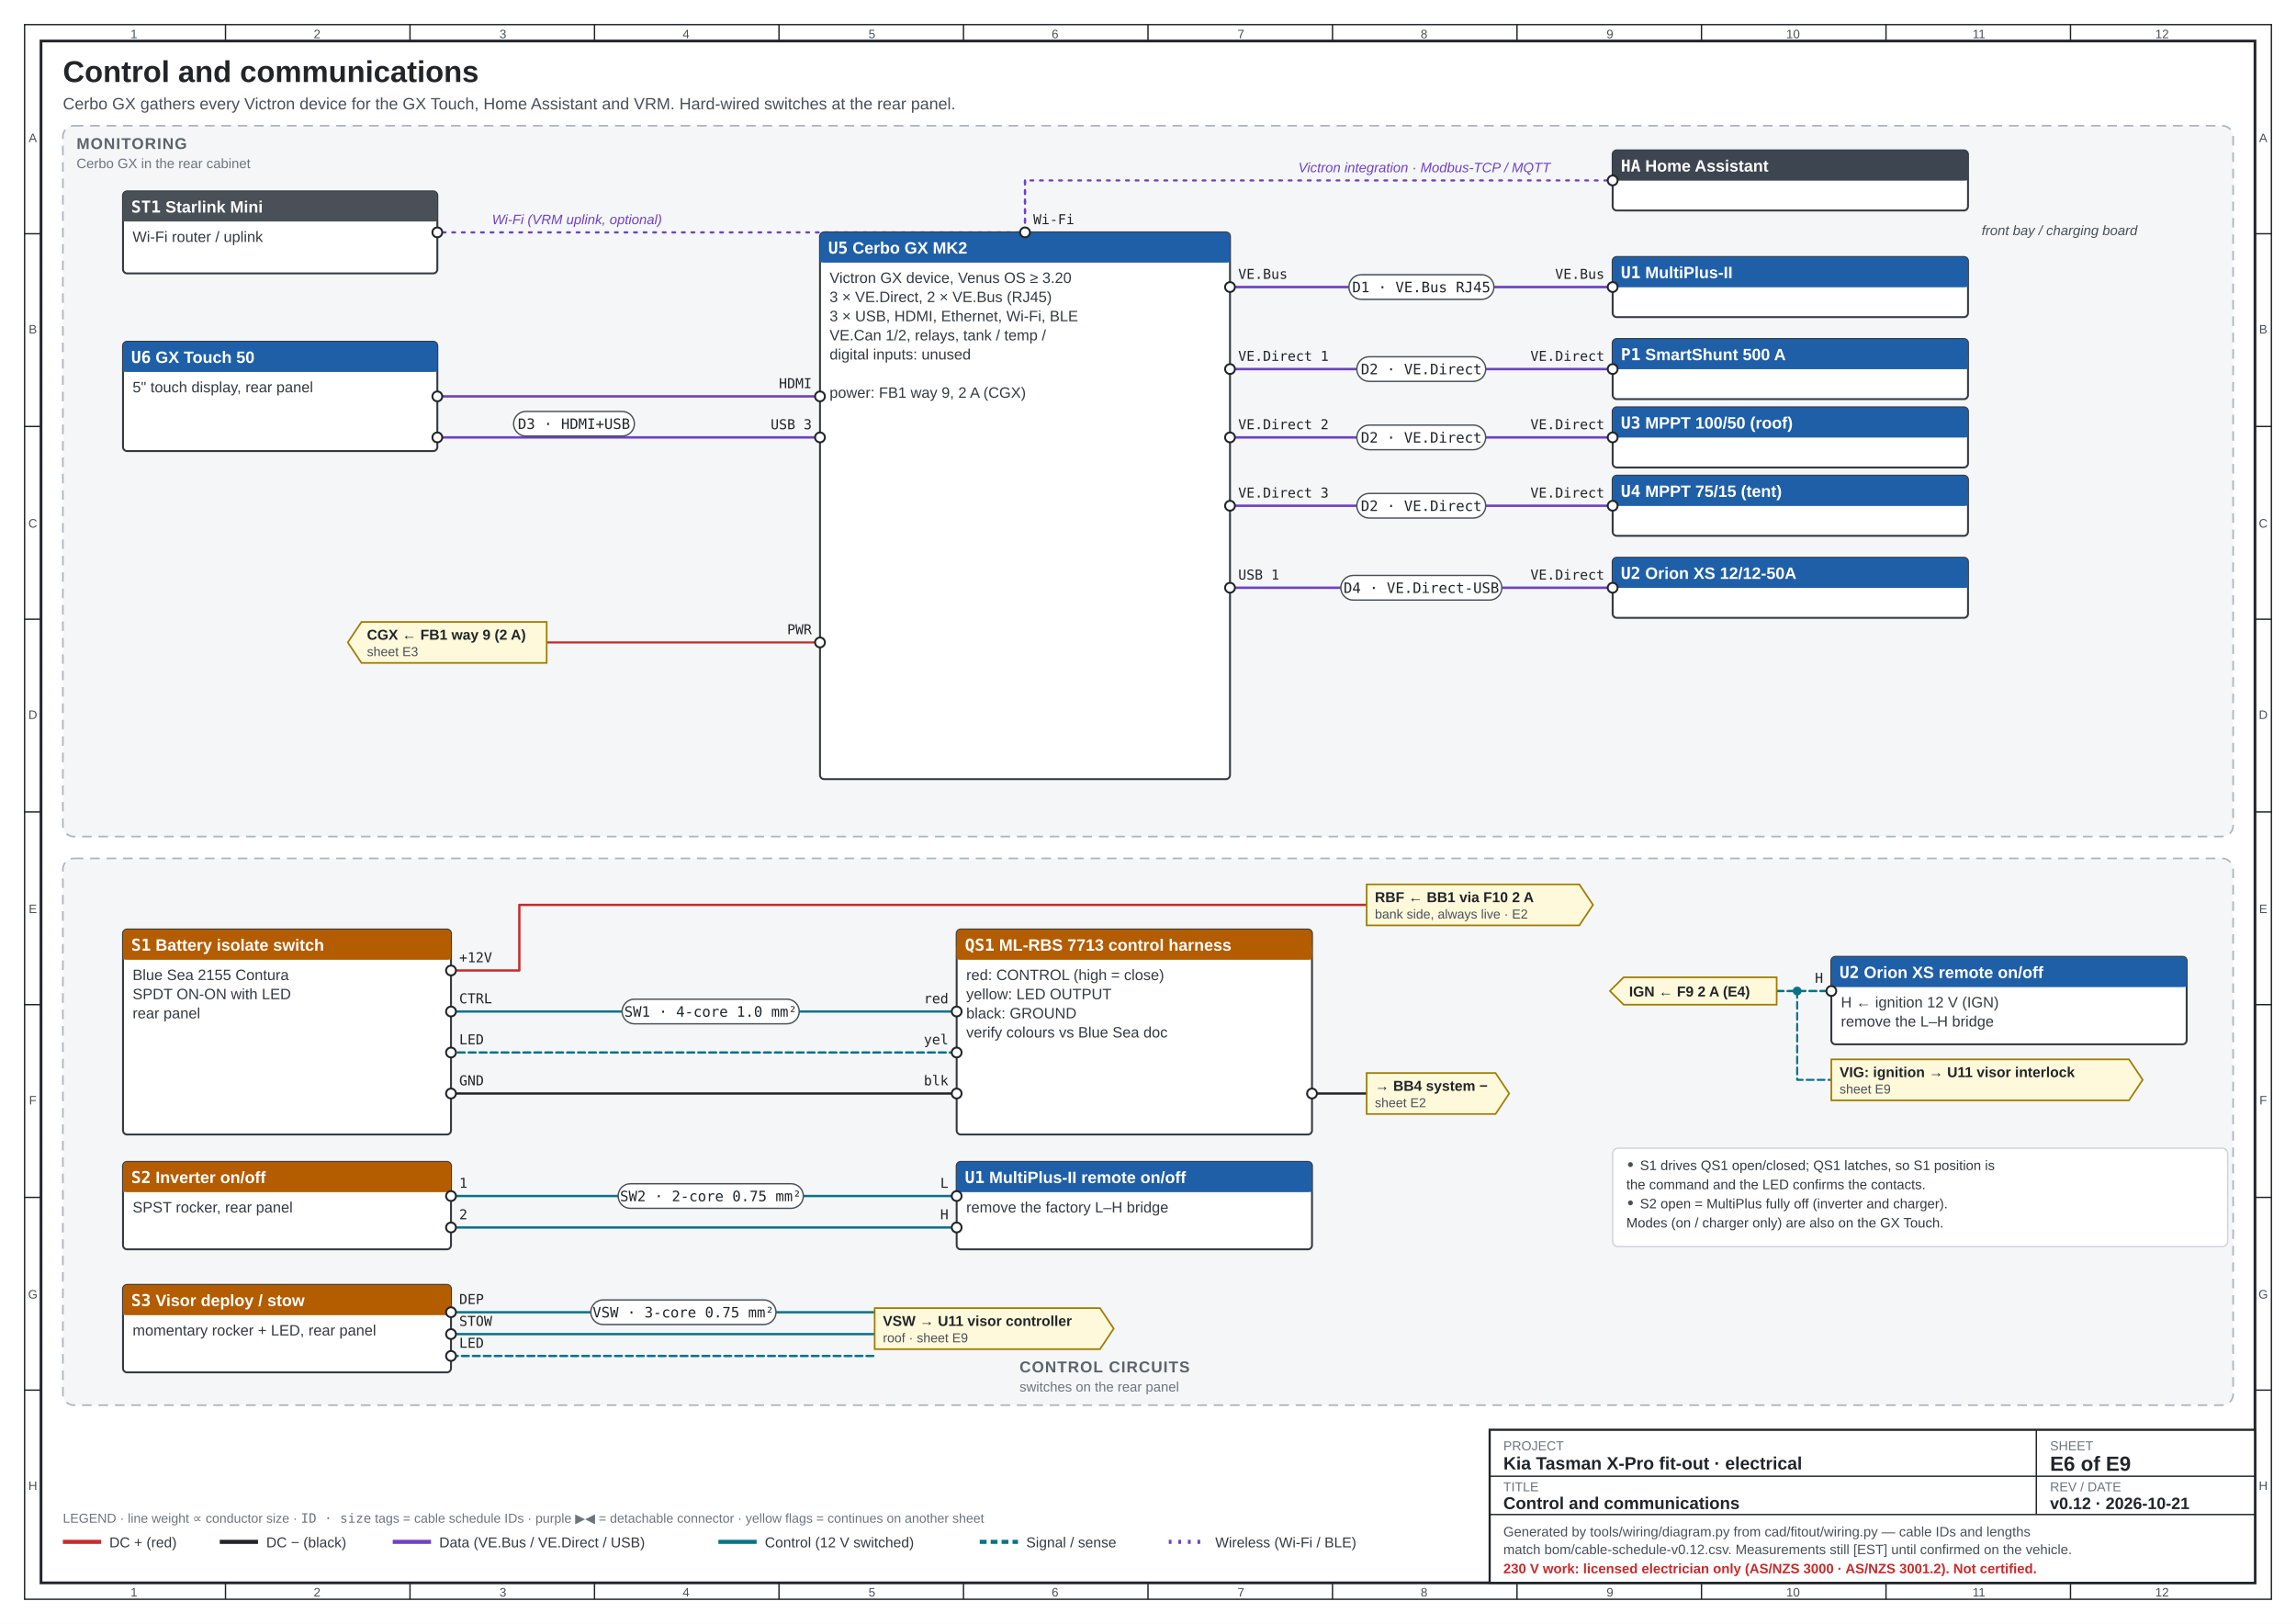
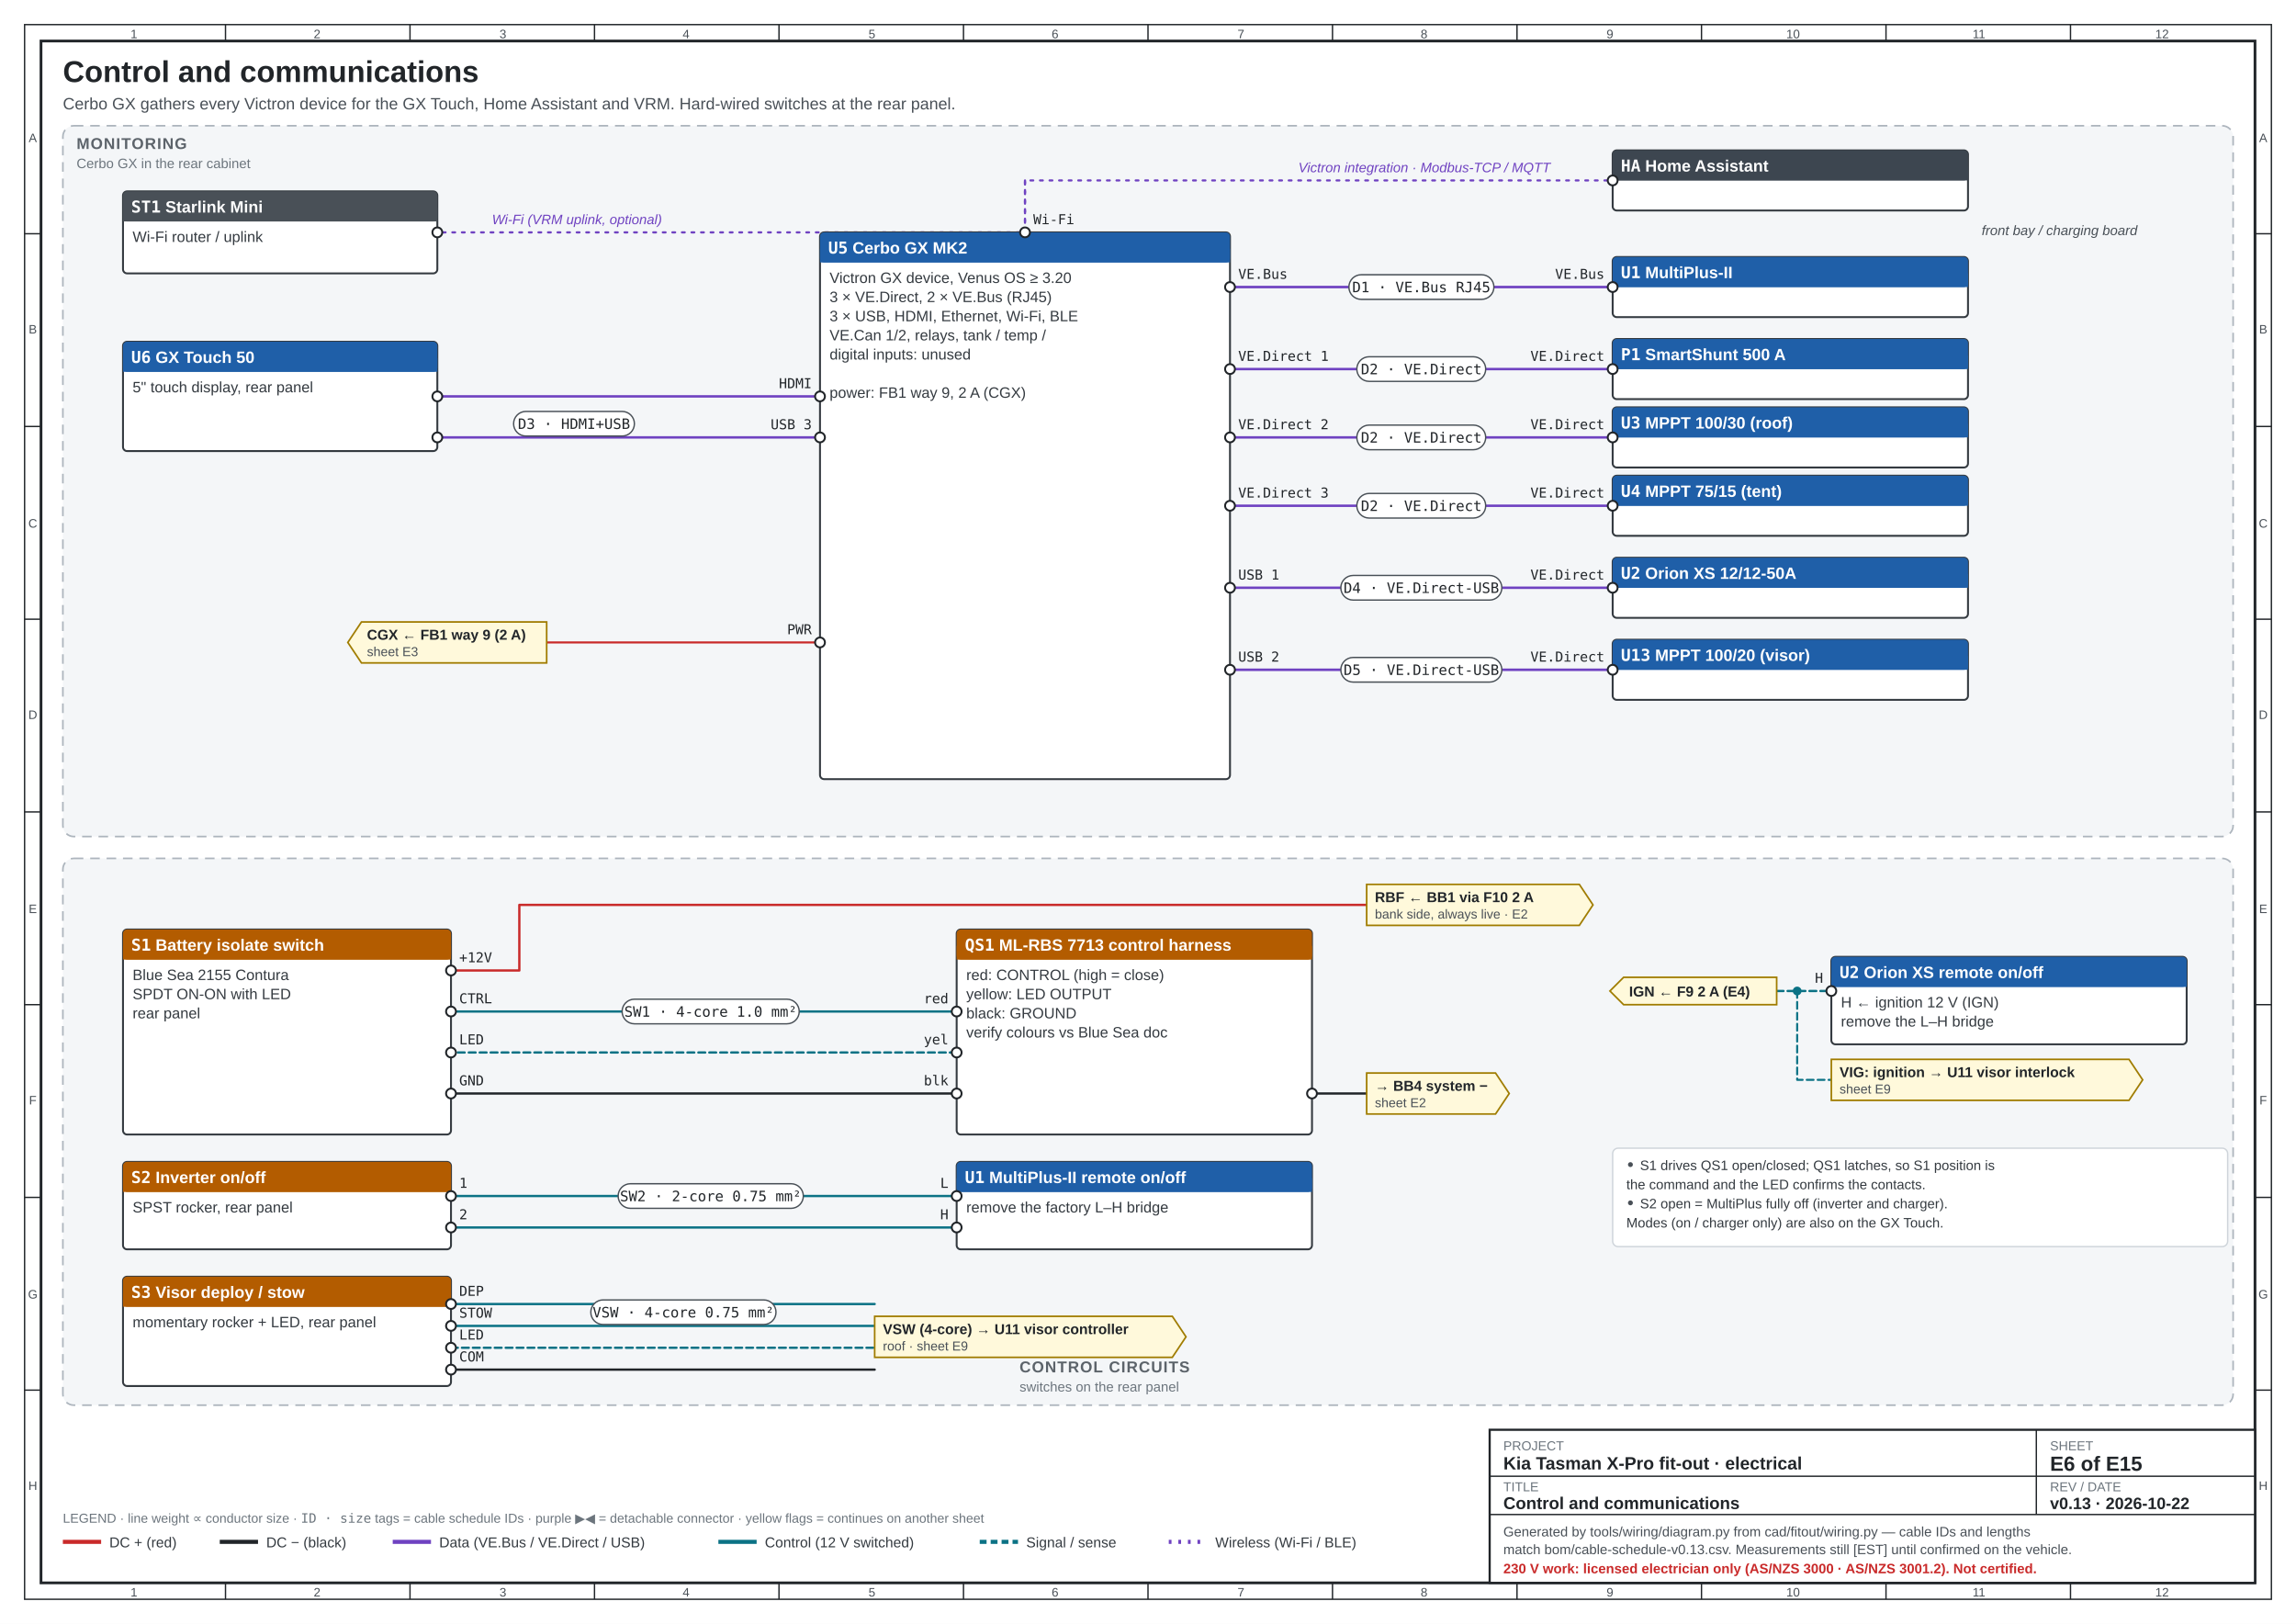
<svg xmlns="http://www.w3.org/2000/svg" viewBox="0 0 1680 1188" width="1680" height="1188" font-family="'IBM Plex Sans', 'Segoe UI', Arial, sans-serif" role="img" aria-label="Control and communications">
  <rect x="0" y="0" width="1680" height="1188" fill="#ffffff" />
  <rect x="18" y="18" width="1644" height="1152" fill="none" stroke="#212529" stroke-width="1" />
  <rect x="30" y="30" width="1620" height="1128" fill="none" stroke="#212529" stroke-width="2" />
  <text x="98" y="28" font-size="9" text-anchor="middle" fill="#495057">1</text>
  <text x="98" y="1168" font-size="9" text-anchor="middle" fill="#495057">1</text>
  <text x="232" y="28" font-size="9" text-anchor="middle" fill="#495057">2</text>
  <text x="232" y="1168" font-size="9" text-anchor="middle" fill="#495057">2</text>
  <line x1="165" y1="18" x2="165" y2="30" stroke="#212529" />
  <line x1="165" y1="1158" x2="165" y2="1170" stroke="#212529" />
  <text x="368" y="28" font-size="9" text-anchor="middle" fill="#495057">3</text>
  <text x="368" y="1168" font-size="9" text-anchor="middle" fill="#495057">3</text>
  <line x1="300" y1="18" x2="300" y2="30" stroke="#212529" />
  <line x1="300" y1="1158" x2="300" y2="1170" stroke="#212529" />
  <text x="502" y="28" font-size="9" text-anchor="middle" fill="#495057">4</text>
  <text x="502" y="1168" font-size="9" text-anchor="middle" fill="#495057">4</text>
  <line x1="435" y1="18" x2="435" y2="30" stroke="#212529" />
  <line x1="435" y1="1158" x2="435" y2="1170" stroke="#212529" />
  <text x="638" y="28" font-size="9" text-anchor="middle" fill="#495057">5</text>
  <text x="638" y="1168" font-size="9" text-anchor="middle" fill="#495057">5</text>
  <line x1="570" y1="18" x2="570" y2="30" stroke="#212529" />
  <line x1="570" y1="1158" x2="570" y2="1170" stroke="#212529" />
  <text x="772" y="28" font-size="9" text-anchor="middle" fill="#495057">6</text>
  <text x="772" y="1168" font-size="9" text-anchor="middle" fill="#495057">6</text>
  <line x1="705" y1="18" x2="705" y2="30" stroke="#212529" />
  <line x1="705" y1="1158" x2="705" y2="1170" stroke="#212529" />
  <text x="908" y="28" font-size="9" text-anchor="middle" fill="#495057">7</text>
  <text x="908" y="1168" font-size="9" text-anchor="middle" fill="#495057">7</text>
  <line x1="840" y1="18" x2="840" y2="30" stroke="#212529" />
  <line x1="840" y1="1158" x2="840" y2="1170" stroke="#212529" />
  <text x="1042" y="28" font-size="9" text-anchor="middle" fill="#495057">8</text>
  <text x="1042" y="1168" font-size="9" text-anchor="middle" fill="#495057">8</text>
  <line x1="975" y1="18" x2="975" y2="30" stroke="#212529" />
  <line x1="975" y1="1158" x2="975" y2="1170" stroke="#212529" />
  <text x="1178" y="28" font-size="9" text-anchor="middle" fill="#495057">9</text>
  <text x="1178" y="1168" font-size="9" text-anchor="middle" fill="#495057">9</text>
  <line x1="1110" y1="18" x2="1110" y2="30" stroke="#212529" />
  <line x1="1110" y1="1158" x2="1110" y2="1170" stroke="#212529" />
  <text x="1312" y="28" font-size="9" text-anchor="middle" fill="#495057">10</text>
  <text x="1312" y="1168" font-size="9" text-anchor="middle" fill="#495057">10</text>
  <line x1="1245" y1="18" x2="1245" y2="30" stroke="#212529" />
  <line x1="1245" y1="1158" x2="1245" y2="1170" stroke="#212529" />
  <text x="1448" y="28" font-size="9" text-anchor="middle" fill="#495057">11</text>
  <text x="1448" y="1168" font-size="9" text-anchor="middle" fill="#495057">11</text>
  <line x1="1380" y1="18" x2="1380" y2="30" stroke="#212529" />
  <line x1="1380" y1="1158" x2="1380" y2="1170" stroke="#212529" />
  <text x="1582" y="28" font-size="9" text-anchor="middle" fill="#495057">12</text>
  <text x="1582" y="1168" font-size="9" text-anchor="middle" fill="#495057">12</text>
  <line x1="1515" y1="18" x2="1515" y2="30" stroke="#212529" />
  <line x1="1515" y1="1158" x2="1515" y2="1170" stroke="#212529" />
  <text x="24" y="104" font-size="9" text-anchor="middle" fill="#495057">A</text>
  <text x="1656" y="104" font-size="9" text-anchor="middle" fill="#495057">A</text>
  <text x="24" y="244" font-size="9" text-anchor="middle" fill="#495057">B</text>
  <text x="1656" y="244" font-size="9" text-anchor="middle" fill="#495057">B</text>
  <line x1="18" y1="171" x2="30" y2="171" stroke="#212529" />
  <line x1="1650" y1="171" x2="1662" y2="171" stroke="#212529" />
  <text x="24" y="386" font-size="9" text-anchor="middle" fill="#495057">C</text>
  <text x="1656" y="386" font-size="9" text-anchor="middle" fill="#495057">C</text>
  <line x1="18" y1="312" x2="30" y2="312" stroke="#212529" />
  <line x1="1650" y1="312" x2="1662" y2="312" stroke="#212529" />
  <text x="24" y="526" font-size="9" text-anchor="middle" fill="#495057">D</text>
  <text x="1656" y="526" font-size="9" text-anchor="middle" fill="#495057">D</text>
  <line x1="18" y1="453" x2="30" y2="453" stroke="#212529" />
  <line x1="1650" y1="453" x2="1662" y2="453" stroke="#212529" />
  <text x="24" y="668" font-size="9" text-anchor="middle" fill="#495057">E</text>
  <text x="1656" y="668" font-size="9" text-anchor="middle" fill="#495057">E</text>
  <line x1="18" y1="594" x2="30" y2="594" stroke="#212529" />
  <line x1="1650" y1="594" x2="1662" y2="594" stroke="#212529" />
  <text x="24" y="808" font-size="9" text-anchor="middle" fill="#495057">F</text>
  <text x="1656" y="808" font-size="9" text-anchor="middle" fill="#495057">F</text>
  <line x1="18" y1="735" x2="30" y2="735" stroke="#212529" />
  <line x1="1650" y1="735" x2="1662" y2="735" stroke="#212529" />
  <text x="24" y="950" font-size="9" text-anchor="middle" fill="#495057">G</text>
  <text x="1656" y="950" font-size="9" text-anchor="middle" fill="#495057">G</text>
  <line x1="18" y1="876" x2="30" y2="876" stroke="#212529" />
  <line x1="1650" y1="876" x2="1662" y2="876" stroke="#212529" />
  <text x="24" y="1090" font-size="9" text-anchor="middle" fill="#495057">H</text>
  <text x="1656" y="1090" font-size="9" text-anchor="middle" fill="#495057">H</text>
  <line x1="18" y1="1017" x2="30" y2="1017" stroke="#212529" />
  <line x1="1650" y1="1017" x2="1662" y2="1017" stroke="#212529" />
  <text x="46" y="60" font-size="22" font-weight="700" fill="#212529">Control and communications</text>
  <text x="46" y="80" font-size="12" fill="#495057">Cerbo GX gathers every Victron device for the GX Touch, Home Assistant and VRM. Hard-wired switches at the rear panel.</text>
  <rect x="1090" y="1046" width="560" height="112" fill="#ffffff" stroke="#212529" stroke-width="1.6" />
  <line x1="1090" y1="1080" x2="1650" y2="1080" stroke="#212529" />
  <line x1="1090" y1="1108" x2="1650" y2="1108" stroke="#212529" />
  <line x1="1490" y1="1080" x2="1490" y2="1108" stroke="#212529" />
  <line x1="1490" y1="1046" x2="1490" y2="1080" stroke="#212529" />
  <text x="1100" y="1061" font-size="9.5" fill="#6c757d">PROJECT</text>
  <text x="1100" y="1075" font-size="13" font-weight="700" fill="#212529">Kia Tasman X-Pro fit-out · electrical</text>
  <text x="1500" y="1061" font-size="9.5" fill="#6c757d">SHEET</text>
-   <text x="1500" y="1076" font-size="15" font-weight="700" fill="#212529">E6 of E9</text>
+   <text x="1500" y="1076" font-size="15" font-weight="700" fill="#212529">E6 of E15</text>
  <text x="1100" y="1091" font-size="9.5" fill="#6c757d">TITLE</text>
  <text x="1100" y="1104" font-size="12.5" font-weight="600" fill="#212529">Control and communications</text>
  <text x="1500" y="1091" font-size="9.5" fill="#6c757d">REV / DATE</text>
-   <text x="1500" y="1104" font-size="12" font-weight="600" fill="#212529">v0.12 · 2026-10-21</text>
+   <text x="1500" y="1104" font-size="12" font-weight="600" fill="#212529">v0.13 · 2026-10-22</text>
  <text x="1100" y="1124" font-size="10" fill="#495057">Generated by tools/wiring/diagram.py from cad/fitout/wiring.py — cable IDs and lengths</text>
-   <text x="1100" y="1137" font-size="10" fill="#495057">match bom/cable-schedule-v0.12.csv. Measurements still [EST] until confirmed on the vehicle.</text>
+   <text x="1100" y="1137" font-size="10" fill="#495057">match bom/cable-schedule-v0.13.csv. Measurements still [EST] until confirmed on the vehicle.</text>
  <text x="1100" y="1151" font-size="10" font-weight="700" fill="#c92a2a">230 V work: licensed electrician only (AS/NZS 3000 · AS/NZS 3001.2). Not certified.</text>
  <line x1="46" y1="1128" x2="74" y2="1128" stroke="#c92a2a" stroke-width="3" />
  <text x="80" y="1132" font-size="10.5" fill="#343a40">DC + (red)</text>
  <line x1="160.8" y1="1128" x2="188.8" y2="1128" stroke="#212529" stroke-width="3" />
  <text x="194.8" y="1132" font-size="10.5" fill="#343a40">DC − (black)</text>
  <line x1="287.36" y1="1128" x2="315.36" y2="1128" stroke="#6f42c1" stroke-width="3" />
  <text x="321.36" y="1132" font-size="10.5" fill="#343a40">Data (VE.Bus / VE.Direct / USB)</text>
  <line x1="525.64" y1="1128" x2="553.64" y2="1128" stroke="#0b7285" stroke-width="3" />
  <text x="559.64" y="1132" font-size="10.5" fill="#343a40">Control (12 V switched)</text>
  <line x1="716.88" y1="1128" x2="744.88" y2="1128" stroke="#0b7285" stroke-width="3" stroke-dasharray="5 3" />
  <text x="750.88" y="1132" font-size="10.5" fill="#343a40">Signal / sense</text>
  <line x1="855.2" y1="1128" x2="883.2" y2="1128" stroke="#6f42c1" stroke-width="3" stroke-dasharray="2 5" />
  <text x="889.2" y="1132" font-size="10.5" fill="#343a40">Wireless (Wi-Fi / BLE)</text>
  <text x="46" y="1114" font-size="9.5" fill="#6c757d">LEGEND · line weight ∝ conductor size · <tspan font-family="'IBM Plex Mono', Consolas, monospace">ID · size</tspan> tags = cable schedule IDs · purple ▶◀ = detachable connector · yellow flags = continues on another sheet</text>
  <rect x="46" y="92" width="1588" height="520" rx="8" fill="#f4f6f8" stroke="#adb5bd" stroke-width="1.2" stroke-dasharray="7 5" />
  <text x="56" y="109" font-size="11.5" font-weight="700" letter-spacing="0.06em" fill="#5c636a">MONITORING</text>
  <text x="56" y="123" font-size="10" fill="#6c757d">Cerbo GX in the rear cabinet</text>
  <rect x="46" y="628" width="1588" height="400" rx="8" fill="#f4f6f8" stroke="#adb5bd" stroke-width="1.2" stroke-dasharray="7 5" />
  <text x="746" y="1004" font-size="11.5" font-weight="700" letter-spacing="0.06em" fill="#5c636a">CONTROL CIRCUITS</text>
  <text x="746" y="1018" font-size="10" fill="#6c757d">switches on the rear panel</text>
  <polyline points="320.0,290.0 460.0,290.0 460.0,290.0 600.0,290.0" fill="none" stroke="#6f42c1" stroke-width="1.8" stroke-linejoin="round" stroke-linecap="round" />
  <polyline points="320.0,320.0 470.0,320.0 470.0,320.0 600.0,320.0" fill="none" stroke="#6f42c1" stroke-width="1.8" stroke-linejoin="round" stroke-linecap="round" />
  <polyline points="400.0,470.0 600.0,470.0" fill="none" stroke="#c92a2a" stroke-width="1.5" stroke-linejoin="round" stroke-linecap="round" />
  <polyline points="900.0,210.0 1180.0,210.0" fill="none" stroke="#6f42c1" stroke-width="1.8" stroke-linejoin="round" stroke-linecap="round" />
  <polyline points="900.0,270.0 1180.0,270.0" fill="none" stroke="#6f42c1" stroke-width="1.8" stroke-linejoin="round" stroke-linecap="round" />
  <polyline points="900.0,320.0 1180.0,320.0" fill="none" stroke="#6f42c1" stroke-width="1.8" stroke-linejoin="round" stroke-linecap="round" />
  <polyline points="900.0,370.0 1180.0,370.0" fill="none" stroke="#6f42c1" stroke-width="1.8" stroke-linejoin="round" stroke-linecap="round" />
  <polyline points="900.0,430.0 1180.0,430.0" fill="none" stroke="#6f42c1" stroke-width="1.8" stroke-linejoin="round" stroke-linecap="round" />
+   <polyline points="900.0,490.0 1180.0,490.0" fill="none" stroke="#6f42c1" stroke-width="1.8" stroke-linejoin="round" stroke-linecap="round" />
  <polyline points="750.0,170.0 750.0,132.0 1180.0,132.0" fill="none" stroke="#6f42c1" stroke-width="1.6" stroke-dasharray="2 5" stroke-linejoin="round" stroke-linecap="round" />
  <polyline points="750.0,132.0 750.0,170.0 320.0,170.0" fill="none" stroke="#6f42c1" stroke-width="1.6" stroke-dasharray="2 5" stroke-linejoin="round" stroke-linecap="round" />
  <polyline points="330.0,710.0 380.0,710.0 380.0,662.0 1000.0,662.0" fill="none" stroke="#c92a2a" stroke-width="1.7" stroke-linejoin="round" stroke-linecap="round" />
  <polyline points="330.0,740.0 700.0,740.0" fill="none" stroke="#0b7285" stroke-width="1.7" stroke-linejoin="round" stroke-linecap="round" />
  <polyline points="700.0,770.0 330.0,770.0" fill="none" stroke="#0b7285" stroke-width="1.7" stroke-dasharray="5 3" stroke-linejoin="round" stroke-linecap="round" />
  <polyline points="330.0,800.0 700.0,800.0" fill="none" stroke="#212529" stroke-width="1.7" stroke-linejoin="round" stroke-linecap="round" />
  <polyline points="960.0,800.0 1000.0,800.0" fill="none" stroke="#212529" stroke-width="1.7" stroke-linejoin="round" stroke-linecap="round" />
  <polyline points="330.0,875.0 700.0,875.0" fill="none" stroke="#0b7285" stroke-width="1.7" stroke-linejoin="round" stroke-linecap="round" />
  <polyline points="330.0,898.0 700.0,898.0" fill="none" stroke="#0b7285" stroke-width="1.7" stroke-linejoin="round" stroke-linecap="round" />
-   <polyline points="330.0,960.0 640.0,960.0" fill="none" stroke="#0b7285" stroke-width="1.7" stroke-linejoin="round" stroke-linecap="round" />
-   <polyline points="330.0,976.0 640.0,976.0" fill="none" stroke="#0b7285" stroke-width="1.7" stroke-linejoin="round" stroke-linecap="round" />
-   <polyline points="330.0,992.0 640.0,992.0" fill="none" stroke="#0b7285" stroke-width="1.7" stroke-dasharray="5 3" stroke-linejoin="round" stroke-linecap="round" />
+   <polyline points="330.0,954.0 640.0,954.0" fill="none" stroke="#0b7285" stroke-width="1.7" stroke-linejoin="round" stroke-linecap="round" />
+   <polyline points="330.0,970.0 640.0,970.0" fill="none" stroke="#0b7285" stroke-width="1.7" stroke-linejoin="round" stroke-linecap="round" />
+   <polyline points="330.0,986.0 640.0,986.0" fill="none" stroke="#0b7285" stroke-width="1.7" stroke-dasharray="5 3" stroke-linejoin="round" stroke-linecap="round" />
+   <polyline points="330.0,1002.0 640.0,1002.0" fill="none" stroke="#212529" stroke-width="1.7" stroke-linejoin="round" stroke-linecap="round" />
  <polyline points="1300.0,725.0 1340.0,725.0" fill="none" stroke="#0b7285" stroke-width="1.7" stroke-dasharray="5 3" stroke-linejoin="round" stroke-linecap="round" />
  <polyline points="1315.0,725.0 1315.0,790.0 1340.0,790.0" fill="none" stroke="#0b7285" stroke-width="1.5" stroke-dasharray="5 3" stroke-linejoin="round" stroke-linecap="round" />
  <circle cx="1315" cy="725" r="3.2" fill="#0b7285" />
  <g class="blk">
    <rect x="600" y="170" width="300" height="400" rx="3" fill="#ffffff" stroke="#343a40" stroke-width="1.4" />
    <rect x="600" y="170" width="300" height="22" rx="3" fill="#1f5fa8" />
    <rect x="600" y="182" width="300" height="10" fill="#1f5fa8" />
    <text x="606" y="185.5" font-size="12" font-weight="600" fill="#fff">
      <tspan font-family="'IBM Plex Mono', Consolas, monospace" font-weight="700">U5</tspan>  Cerbo GX MK2</text>
    <text x="607" y="207" font-size="11" fill="#343a40">Victron GX device, Venus OS ≥ 3.20</text>
    <text x="607" y="221" font-size="11" fill="#343a40">3 × VE.Direct, 2 × VE.Bus (RJ45)</text>
    <text x="607" y="235" font-size="11" fill="#343a40">3 × USB, HDMI, Ethernet, Wi-Fi, BLE</text>
    <text x="607" y="249" font-size="11" fill="#343a40">VE.Can 1/2, relays, tank / temp /</text>
    <text x="607" y="263" font-size="11" fill="#343a40">digital inputs: unused</text>
    <text x="607" y="277" font-size="11" fill="#343a40" />
    <text x="607" y="291" font-size="11" fill="#343a40">power: FB1 way 9, 2 A (CGX)</text>
    <circle cx="600" cy="470" r="3.6" fill="#fff" stroke="#212529" stroke-width="1.4" />
    <text x="594" y="464" font-size="10" font-family="'IBM Plex Mono', Consolas, monospace" fill="#212529" text-anchor="end">PWR</text>
    <circle cx="600" cy="290" r="3.6" fill="#fff" stroke="#212529" stroke-width="1.4" />
    <text x="594" y="284" font-size="10" font-family="'IBM Plex Mono', Consolas, monospace" fill="#212529" text-anchor="end">HDMI</text>
    <circle cx="600" cy="320" r="3.6" fill="#fff" stroke="#212529" stroke-width="1.4" />
    <text x="594" y="314" font-size="10" font-family="'IBM Plex Mono', Consolas, monospace" fill="#212529" text-anchor="end">USB 3</text>
    <circle cx="900" cy="210" r="3.6" fill="#fff" stroke="#212529" stroke-width="1.4" />
    <text x="906" y="204" font-size="10" font-family="'IBM Plex Mono', Consolas, monospace" fill="#212529">VE.Bus</text>
    <circle cx="900" cy="270" r="3.6" fill="#fff" stroke="#212529" stroke-width="1.4" />
    <text x="906" y="264" font-size="10" font-family="'IBM Plex Mono', Consolas, monospace" fill="#212529">VE.Direct 1</text>
    <circle cx="900" cy="320" r="3.6" fill="#fff" stroke="#212529" stroke-width="1.4" />
    <text x="906" y="314" font-size="10" font-family="'IBM Plex Mono', Consolas, monospace" fill="#212529">VE.Direct 2</text>
    <circle cx="900" cy="370" r="3.6" fill="#fff" stroke="#212529" stroke-width="1.4" />
    <text x="906" y="364" font-size="10" font-family="'IBM Plex Mono', Consolas, monospace" fill="#212529">VE.Direct 3</text>
    <circle cx="900" cy="430" r="3.6" fill="#fff" stroke="#212529" stroke-width="1.4" />
    <text x="906" y="424" font-size="10" font-family="'IBM Plex Mono', Consolas, monospace" fill="#212529">USB 1</text>
+     <circle cx="900" cy="490" r="3.6" fill="#fff" stroke="#212529" stroke-width="1.4" />
+     <text x="906" y="484" font-size="10" font-family="'IBM Plex Mono', Consolas, monospace" fill="#212529">USB 2</text>
    <circle cx="750" cy="170" r="3.6" fill="#fff" stroke="#212529" stroke-width="1.4" />
    <text x="756" y="164" font-size="10" font-family="'IBM Plex Mono', Consolas, monospace" fill="#212529">Wi-Fi</text>
  </g>
  <g class="blk">
    <rect x="90" y="250" width="230" height="80" rx="3" fill="#ffffff" stroke="#343a40" stroke-width="1.4" />
    <rect x="90" y="250" width="230" height="22" rx="3" fill="#1f5fa8" />
    <rect x="90" y="262" width="230" height="10" fill="#1f5fa8" />
    <text x="96" y="265.5" font-size="12" font-weight="600" fill="#fff">
      <tspan font-family="'IBM Plex Mono', Consolas, monospace" font-weight="700">U6</tspan>  GX Touch 50</text>
    <text x="97" y="287" font-size="11" fill="#343a40">5" touch display, rear panel</text>
    <circle cx="320" cy="290" r="3.6" fill="#fff" stroke="#212529" stroke-width="1.4" />
    <circle cx="320" cy="320" r="3.6" fill="#fff" stroke="#212529" stroke-width="1.4" />
  </g>
  <g class="blk">
    <rect x="1180" y="188" width="260" height="44" rx="3" fill="#ffffff" stroke="#343a40" stroke-width="1.4" />
    <rect x="1180" y="188" width="260" height="22" rx="3" fill="#1f5fa8" />
    <rect x="1180" y="200" width="260" height="10" fill="#1f5fa8" />
    <text x="1186" y="203.5" font-size="12" font-weight="600" fill="#fff">
      <tspan font-family="'IBM Plex Mono', Consolas, monospace" font-weight="700">U1</tspan>  MultiPlus-II</text>
    <circle cx="1180" cy="210" r="3.6" fill="#fff" stroke="#212529" stroke-width="1.4" />
    <text x="1174" y="204" font-size="10" font-family="'IBM Plex Mono', Consolas, monospace" fill="#212529" text-anchor="end">VE.Bus</text>
  </g>
  <g class="blk">
    <rect x="1180" y="248" width="260" height="44" rx="3" fill="#ffffff" stroke="#343a40" stroke-width="1.4" />
    <rect x="1180" y="248" width="260" height="22" rx="3" fill="#1f5fa8" />
    <rect x="1180" y="260" width="260" height="10" fill="#1f5fa8" />
    <text x="1186" y="263.5" font-size="12" font-weight="600" fill="#fff">
      <tspan font-family="'IBM Plex Mono', Consolas, monospace" font-weight="700">P1</tspan>  SmartShunt 500 A</text>
    <circle cx="1180" cy="270" r="3.6" fill="#fff" stroke="#212529" stroke-width="1.4" />
    <text x="1174" y="264" font-size="10" font-family="'IBM Plex Mono', Consolas, monospace" fill="#212529" text-anchor="end">VE.Direct</text>
  </g>
  <g class="blk">
    <rect x="1180" y="298" width="260" height="44" rx="3" fill="#ffffff" stroke="#343a40" stroke-width="1.4" />
    <rect x="1180" y="298" width="260" height="22" rx="3" fill="#1f5fa8" />
    <rect x="1180" y="310" width="260" height="10" fill="#1f5fa8" />
    <text x="1186" y="313.5" font-size="12" font-weight="600" fill="#fff">
-       <tspan font-family="'IBM Plex Mono', Consolas, monospace" font-weight="700">U3</tspan>  MPPT 100/50 (roof)</text>
+       <tspan font-family="'IBM Plex Mono', Consolas, monospace" font-weight="700">U3</tspan>  MPPT 100/30 (roof)</text>
    <circle cx="1180" cy="320" r="3.6" fill="#fff" stroke="#212529" stroke-width="1.4" />
    <text x="1174" y="314" font-size="10" font-family="'IBM Plex Mono', Consolas, monospace" fill="#212529" text-anchor="end">VE.Direct</text>
  </g>
  <g class="blk">
    <rect x="1180" y="348" width="260" height="44" rx="3" fill="#ffffff" stroke="#343a40" stroke-width="1.4" />
    <rect x="1180" y="348" width="260" height="22" rx="3" fill="#1f5fa8" />
    <rect x="1180" y="360" width="260" height="10" fill="#1f5fa8" />
    <text x="1186" y="363.5" font-size="12" font-weight="600" fill="#fff">
      <tspan font-family="'IBM Plex Mono', Consolas, monospace" font-weight="700">U4</tspan>  MPPT 75/15 (tent)</text>
    <circle cx="1180" cy="370" r="3.6" fill="#fff" stroke="#212529" stroke-width="1.4" />
    <text x="1174" y="364" font-size="10" font-family="'IBM Plex Mono', Consolas, monospace" fill="#212529" text-anchor="end">VE.Direct</text>
  </g>
  <g class="blk">
    <rect x="1180" y="408" width="260" height="44" rx="3" fill="#ffffff" stroke="#343a40" stroke-width="1.4" />
    <rect x="1180" y="408" width="260" height="22" rx="3" fill="#1f5fa8" />
    <rect x="1180" y="420" width="260" height="10" fill="#1f5fa8" />
    <text x="1186" y="423.5" font-size="12" font-weight="600" fill="#fff">
      <tspan font-family="'IBM Plex Mono', Consolas, monospace" font-weight="700">U2</tspan>  Orion XS 12/12-50A</text>
    <circle cx="1180" cy="430" r="3.6" fill="#fff" stroke="#212529" stroke-width="1.4" />
    <text x="1174" y="424" font-size="10" font-family="'IBM Plex Mono', Consolas, monospace" fill="#212529" text-anchor="end">VE.Direct</text>
+   </g>
+   <g class="blk">
+     <rect x="1180" y="468" width="260" height="44" rx="3" fill="#ffffff" stroke="#343a40" stroke-width="1.4" />
+     <rect x="1180" y="468" width="260" height="22" rx="3" fill="#1f5fa8" />
+     <rect x="1180" y="480" width="260" height="10" fill="#1f5fa8" />
+     <text x="1186" y="483.5" font-size="12" font-weight="600" fill="#fff">
+       <tspan font-family="'IBM Plex Mono', Consolas, monospace" font-weight="700">U13</tspan>  MPPT 100/20 (visor)</text>
+     <circle cx="1180" cy="490" r="3.6" fill="#fff" stroke="#212529" stroke-width="1.4" />
+     <text x="1174" y="484" font-size="10" font-family="'IBM Plex Mono', Consolas, monospace" fill="#212529" text-anchor="end">VE.Direct</text>
  </g>
  <g class="blk">
    <rect x="1180" y="110" width="260" height="44" rx="3" fill="#ffffff" stroke="#343a40" stroke-width="1.4" />
    <rect x="1180" y="110" width="260" height="22" rx="3" fill="#3d4650" />
    <rect x="1180" y="122" width="260" height="10" fill="#3d4650" />
    <text x="1186" y="125.5" font-size="12" font-weight="600" fill="#fff">
      <tspan font-family="'IBM Plex Mono', Consolas, monospace" font-weight="700">HA</tspan>  Home Assistant</text>
    <circle cx="1180" cy="132" r="3.6" fill="#fff" stroke="#212529" stroke-width="1.4" />
  </g>
  <g class="blk">
    <rect x="90" y="140" width="230" height="60" rx="3" fill="#ffffff" stroke="#343a40" stroke-width="1.4" />
    <rect x="90" y="140" width="230" height="22" rx="3" fill="#495057" />
    <rect x="90" y="152" width="230" height="10" fill="#495057" />
    <text x="96" y="155.5" font-size="12" font-weight="600" fill="#fff">
      <tspan font-family="'IBM Plex Mono', Consolas, monospace" font-weight="700">ST1</tspan>  Starlink Mini</text>
    <text x="97" y="177" font-size="11" fill="#343a40">Wi-Fi router / uplink</text>
    <circle cx="320" cy="170" r="3.6" fill="#fff" stroke="#212529" stroke-width="1.4" />
  </g>
  <g class="blk">
    <rect x="90" y="680" width="240" height="150" rx="3" fill="#ffffff" stroke="#343a40" stroke-width="1.4" />
    <rect x="90" y="680" width="240" height="22" rx="3" fill="#b35c00" />
    <rect x="90" y="692" width="240" height="10" fill="#b35c00" />
    <text x="96" y="695.5" font-size="12" font-weight="600" fill="#fff">
      <tspan font-family="'IBM Plex Mono', Consolas, monospace" font-weight="700">S1</tspan>  Battery isolate switch</text>
    <text x="97" y="717" font-size="11" fill="#343a40">Blue Sea 2155 Contura</text>
    <text x="97" y="731" font-size="11" fill="#343a40">SPDT ON-ON with LED</text>
    <text x="97" y="745" font-size="11" fill="#343a40">rear panel</text>
    <circle cx="330" cy="710" r="3.6" fill="#fff" stroke="#212529" stroke-width="1.4" />
    <text x="336" y="704" font-size="10" font-family="'IBM Plex Mono', Consolas, monospace" fill="#212529">+12V</text>
    <circle cx="330" cy="740" r="3.6" fill="#fff" stroke="#212529" stroke-width="1.4" />
    <text x="336" y="734" font-size="10" font-family="'IBM Plex Mono', Consolas, monospace" fill="#212529">CTRL</text>
    <circle cx="330" cy="770" r="3.6" fill="#fff" stroke="#212529" stroke-width="1.4" />
    <text x="336" y="764" font-size="10" font-family="'IBM Plex Mono', Consolas, monospace" fill="#212529">LED</text>
    <circle cx="330" cy="800" r="3.6" fill="#fff" stroke="#212529" stroke-width="1.4" />
    <text x="336" y="794" font-size="10" font-family="'IBM Plex Mono', Consolas, monospace" fill="#212529">GND</text>
  </g>
  <g class="blk">
    <rect x="700" y="680" width="260" height="150" rx="3" fill="#ffffff" stroke="#343a40" stroke-width="1.4" />
    <rect x="700" y="680" width="260" height="22" rx="3" fill="#b35c00" />
    <rect x="700" y="692" width="260" height="10" fill="#b35c00" />
    <text x="706" y="695.5" font-size="12" font-weight="600" fill="#fff">
      <tspan font-family="'IBM Plex Mono', Consolas, monospace" font-weight="700">QS1</tspan>  ML-RBS 7713 control harness</text>
    <text x="707" y="717" font-size="11" fill="#343a40">red: CONTROL (high = close)</text>
    <text x="707" y="731" font-size="11" fill="#343a40">yellow: LED OUTPUT</text>
    <text x="707" y="745" font-size="11" fill="#343a40">black: GROUND</text>
    <text x="707" y="759" font-size="11" fill="#343a40">verify colours vs Blue Sea doc</text>
    <circle cx="700" cy="740" r="3.6" fill="#fff" stroke="#212529" stroke-width="1.4" />
    <text x="694" y="734" font-size="10" font-family="'IBM Plex Mono', Consolas, monospace" fill="#212529" text-anchor="end">red</text>
    <circle cx="700" cy="770" r="3.6" fill="#fff" stroke="#212529" stroke-width="1.4" />
    <text x="694" y="764" font-size="10" font-family="'IBM Plex Mono', Consolas, monospace" fill="#212529" text-anchor="end">yel</text>
    <circle cx="700" cy="800" r="3.6" fill="#fff" stroke="#212529" stroke-width="1.4" />
    <text x="694" y="794" font-size="10" font-family="'IBM Plex Mono', Consolas, monospace" fill="#212529" text-anchor="end">blk</text>
    <circle cx="960" cy="800" r="3.6" fill="#fff" stroke="#212529" stroke-width="1.4" />
  </g>
  <g class="blk">
    <rect x="90" y="850" width="240" height="64" rx="3" fill="#ffffff" stroke="#343a40" stroke-width="1.4" />
    <rect x="90" y="850" width="240" height="22" rx="3" fill="#b35c00" />
    <rect x="90" y="862" width="240" height="10" fill="#b35c00" />
    <text x="96" y="865.5" font-size="12" font-weight="600" fill="#fff">
      <tspan font-family="'IBM Plex Mono', Consolas, monospace" font-weight="700">S2</tspan>  Inverter on/off</text>
    <text x="97" y="887" font-size="11" fill="#343a40">SPST rocker, rear panel</text>
    <circle cx="330" cy="875" r="3.6" fill="#fff" stroke="#212529" stroke-width="1.4" />
    <text x="336" y="869" font-size="10" font-family="'IBM Plex Mono', Consolas, monospace" fill="#212529">1</text>
    <circle cx="330" cy="898" r="3.6" fill="#fff" stroke="#212529" stroke-width="1.4" />
    <text x="336" y="892" font-size="10" font-family="'IBM Plex Mono', Consolas, monospace" fill="#212529">2</text>
  </g>
  <g class="blk">
    <rect x="700" y="850" width="260" height="64" rx="3" fill="#ffffff" stroke="#343a40" stroke-width="1.4" />
    <rect x="700" y="850" width="260" height="22" rx="3" fill="#1f5fa8" />
    <rect x="700" y="862" width="260" height="10" fill="#1f5fa8" />
    <text x="706" y="865.5" font-size="12" font-weight="600" fill="#fff">
      <tspan font-family="'IBM Plex Mono', Consolas, monospace" font-weight="700">U1</tspan>  MultiPlus-II remote on/off</text>
    <text x="707" y="887" font-size="11" fill="#343a40">remove the factory L–H bridge</text>
    <circle cx="700" cy="875" r="3.6" fill="#fff" stroke="#212529" stroke-width="1.4" />
    <text x="694" y="869" font-size="10" font-family="'IBM Plex Mono', Consolas, monospace" fill="#212529" text-anchor="end">L</text>
    <circle cx="700" cy="898" r="3.6" fill="#fff" stroke="#212529" stroke-width="1.4" />
    <text x="694" y="892" font-size="10" font-family="'IBM Plex Mono', Consolas, monospace" fill="#212529" text-anchor="end">H</text>
  </g>
  <g class="blk">
-     <rect x="90" y="940" width="240" height="64" rx="3" fill="#ffffff" stroke="#343a40" stroke-width="1.4" />
-     <rect x="90" y="940" width="240" height="22" rx="3" fill="#b35c00" />
-     <rect x="90" y="952" width="240" height="10" fill="#b35c00" />
-     <text x="96" y="955.5" font-size="12" font-weight="600" fill="#fff">
+     <rect x="90" y="934" width="240" height="80" rx="3" fill="#ffffff" stroke="#343a40" stroke-width="1.4" />
+     <rect x="90" y="934" width="240" height="22" rx="3" fill="#b35c00" />
+     <rect x="90" y="946" width="240" height="10" fill="#b35c00" />
+     <text x="96" y="949.5" font-size="12" font-weight="600" fill="#fff">
      <tspan font-family="'IBM Plex Mono', Consolas, monospace" font-weight="700">S3</tspan>  Visor deploy / stow</text>
-     <text x="97" y="977" font-size="11" fill="#343a40">momentary rocker + LED, rear panel</text>
-     <circle cx="330" cy="960" r="3.6" fill="#fff" stroke="#212529" stroke-width="1.4" />
-     <text x="336" y="954" font-size="10" font-family="'IBM Plex Mono', Consolas, monospace" fill="#212529">DEP</text>
-     <circle cx="330" cy="976" r="3.6" fill="#fff" stroke="#212529" stroke-width="1.4" />
-     <text x="336" y="970" font-size="10" font-family="'IBM Plex Mono', Consolas, monospace" fill="#212529">STOW</text>
-     <circle cx="330" cy="992" r="3.6" fill="#fff" stroke="#212529" stroke-width="1.4" />
-     <text x="336" y="986" font-size="10" font-family="'IBM Plex Mono', Consolas, monospace" fill="#212529">LED</text>
+     <text x="97" y="971" font-size="11" fill="#343a40">momentary rocker + LED, rear panel</text>
+     <circle cx="330" cy="954" r="3.6" fill="#fff" stroke="#212529" stroke-width="1.4" />
+     <text x="336" y="948" font-size="10" font-family="'IBM Plex Mono', Consolas, monospace" fill="#212529">DEP</text>
+     <circle cx="330" cy="970" r="3.6" fill="#fff" stroke="#212529" stroke-width="1.4" />
+     <text x="336" y="964" font-size="10" font-family="'IBM Plex Mono', Consolas, monospace" fill="#212529">STOW</text>
+     <circle cx="330" cy="986" r="3.6" fill="#fff" stroke="#212529" stroke-width="1.4" />
+     <text x="336" y="980" font-size="10" font-family="'IBM Plex Mono', Consolas, monospace" fill="#212529">LED</text>
+     <circle cx="330" cy="1002" r="3.6" fill="#fff" stroke="#212529" stroke-width="1.4" />
+     <text x="336" y="996" font-size="10" font-family="'IBM Plex Mono', Consolas, monospace" fill="#212529">COM</text>
  </g>
  <g class="blk">
    <rect x="1340" y="700" width="260" height="64" rx="3" fill="#ffffff" stroke="#343a40" stroke-width="1.4" />
    <rect x="1340" y="700" width="260" height="22" rx="3" fill="#1f5fa8" />
    <rect x="1340" y="712" width="260" height="10" fill="#1f5fa8" />
    <text x="1346" y="715.5" font-size="12" font-weight="600" fill="#fff">
      <tspan font-family="'IBM Plex Mono', Consolas, monospace" font-weight="700">U2</tspan>  Orion XS remote on/off</text>
    <text x="1347" y="737" font-size="11" fill="#343a40">H ← ignition 12 V (IGN)</text>
    <text x="1347" y="751" font-size="11" fill="#343a40">remove the L–H bridge</text>
    <circle cx="1340" cy="725" r="3.6" fill="#fff" stroke="#212529" stroke-width="1.4" />
    <text x="1334" y="719" font-size="10" font-family="'IBM Plex Mono', Consolas, monospace" fill="#212529" text-anchor="end">H</text>
  </g>
  <g>
    <rect x="375.8" y="301.0" width="88.4" height="18" rx="9" fill="#ffffff" stroke="#495057" stroke-width="1" />
    <text x="420.0" y="313.8" font-size="10.5" font-family="'IBM Plex Mono', Consolas, monospace" text-anchor="middle" fill="#212529">D3 · HDMI+USB</text>
  </g>
  <polygon points="264.5,455.0 400.0,455.0 400.0,485.0 264.5,485.0 254.5,470.0" fill="#fff9db" stroke="#a07c00" stroke-width="1.2" />
  <text x="268.5" y="468.0" font-size="10.5" font-weight="600" fill="#212529">CGX ← FB1 way 9 (2 A)</text>
  <text x="268.5" y="480.0" font-size="9.5" fill="#495057">sheet E3</text>
  <g>
    <rect x="987.0" y="201.0" width="106.1" height="18" rx="9" fill="#ffffff" stroke="#495057" stroke-width="1" />
    <text x="1040.0" y="213.8" font-size="10.5" font-family="'IBM Plex Mono', Consolas, monospace" text-anchor="middle" fill="#212529">D1 · VE.Bus RJ45</text>
  </g>
  <g>
    <rect x="992.8" y="261.0" width="94.3" height="18" rx="9" fill="#ffffff" stroke="#495057" stroke-width="1" />
    <text x="1040.0" y="273.8" font-size="10.5" font-family="'IBM Plex Mono', Consolas, monospace" text-anchor="middle" fill="#212529">D2 · VE.Direct</text>
  </g>
  <g>
    <rect x="992.8" y="311.0" width="94.3" height="18" rx="9" fill="#ffffff" stroke="#495057" stroke-width="1" />
    <text x="1040.0" y="323.8" font-size="10.5" font-family="'IBM Plex Mono', Consolas, monospace" text-anchor="middle" fill="#212529">D2 · VE.Direct</text>
  </g>
  <g>
    <rect x="992.8" y="361.0" width="94.3" height="18" rx="9" fill="#ffffff" stroke="#495057" stroke-width="1" />
    <text x="1040.0" y="373.8" font-size="10.5" font-family="'IBM Plex Mono', Consolas, monospace" text-anchor="middle" fill="#212529">D2 · VE.Direct</text>
  </g>
  <g>
    <rect x="981.1" y="421.0" width="117.8" height="18" rx="9" fill="#ffffff" stroke="#495057" stroke-width="1" />
    <text x="1040.0" y="433.8" font-size="10.5" font-family="'IBM Plex Mono', Consolas, monospace" text-anchor="middle" fill="#212529">D4 · VE.Direct-USB</text>
  </g>
+   <g>
+     <rect x="981.1" y="481.0" width="117.8" height="18" rx="9" fill="#ffffff" stroke="#495057" stroke-width="1" />
+     <text x="1040.0" y="493.8" font-size="10.5" font-family="'IBM Plex Mono', Consolas, monospace" text-anchor="middle" fill="#212529">D5 · VE.Direct-USB</text>
+   </g>
  <polygon points="1000.0,647.0 1155.6,647.0 1165.6,662.0 1155.6,677.0 1000.0,677.0" fill="#fff9db" stroke="#a07c00" stroke-width="1.2" />
  <text x="1006.0" y="660.0" font-size="10.5" font-weight="600" fill="#212529">RBF ← BB1 via F10 2 A</text>
  <text x="1006.0" y="672.0" font-size="9.5" fill="#495057">bank side, always live · E2</text>
  <polygon points="1000.0,785.0 1094.3,785.0 1104.3,800.0 1094.3,815.0 1000.0,815.0" fill="#fff9db" stroke="#a07c00" stroke-width="1.2" />
  <text x="1006.0" y="798.0" font-size="10.5" font-weight="600" fill="#212529">→ BB4 system −</text>
  <text x="1006.0" y="810.0" font-size="9.5" fill="#495057">sheet E2</text>
  <g>
    <rect x="455.2" y="731.0" width="129.6" height="18" rx="9" fill="#ffffff" stroke="#495057" stroke-width="1" />
    <text x="520.0" y="743.8" font-size="10.5" font-family="'IBM Plex Mono', Consolas, monospace" text-anchor="middle" fill="#212529">SW1 · 4-core 1.0 mm²</text>
  </g>
  <g>
    <rect x="452.3" y="866.0" width="135.5" height="18" rx="9" fill="#ffffff" stroke="#495057" stroke-width="1" />
    <text x="520.0" y="878.8" font-size="10.5" font-family="'IBM Plex Mono', Consolas, monospace" text-anchor="middle" fill="#212529">SW2 · 2-core 0.75 mm²</text>
  </g>
-   <polygon points="640.0,957.0 804.9,957.0 814.9,972.0 804.9,987.0 640.0,987.0" fill="#fff9db" stroke="#a07c00" stroke-width="1.2" />
-   <text x="646.0" y="970.0" font-size="10.5" font-weight="600" fill="#212529">VSW → U11 visor controller</text>
-   <text x="646.0" y="982.0" font-size="9.5" fill="#495057">roof · sheet E9</text>
+   <polygon points="640.0,963.0 857.8,963.0 867.8,978.0 857.8,993.0 640.0,993.0" fill="#fff9db" stroke="#a07c00" stroke-width="1.2" />
+   <text x="646.0" y="976.0" font-size="10.5" font-weight="600" fill="#212529">VSW (4-core) → U11 visor controller</text>
+   <text x="646.0" y="988.0" font-size="9.5" fill="#495057">roof · sheet E9</text>
  <g>
    <rect x="432.3" y="951.0" width="135.5" height="18" rx="9" fill="#ffffff" stroke="#495057" stroke-width="1" />
-     <text x="500.0" y="963.8" font-size="10.5" font-family="'IBM Plex Mono', Consolas, monospace" text-anchor="middle" fill="#212529">VSW · 3-core 0.75 mm²</text>
+     <text x="500.0" y="963.8" font-size="10.5" font-family="'IBM Plex Mono', Consolas, monospace" text-anchor="middle" fill="#212529">VSW · 4-core 0.75 mm²</text>
  </g>
  <polygon points="1188.0,715.0 1300.0,715.0 1300.0,735.0 1188.0,735.0 1178.0,725.0" fill="#fff9db" stroke="#a07c00" stroke-width="1.2" />
  <text x="1192.0" y="729.0" font-size="10.5" font-weight="600" fill="#212529">IGN ← F9 2 A (E4)</text>
  <polygon points="1340.0,775.0 1557.8,775.0 1567.8,790.0 1557.8,805.0 1340.0,805.0" fill="#fff9db" stroke="#a07c00" stroke-width="1.2" />
  <text x="1346.0" y="788.0" font-size="10.5" font-weight="600" fill="#212529">VIG: ignition → U11 visor interlock</text>
  <text x="1346.0" y="800.0" font-size="9.5" fill="#495057">sheet E9</text>
  <text x="1450.0" y="172.0" font-size="10" text-anchor="start" font-weight="400" fill="#495057" font-style="italic">front bay / charging board</text>
  <text x="950.0" y="126.0" font-size="10" text-anchor="start" font-weight="400" fill="#6f42c1" font-style="italic">Victron integration · Modbus-TCP / MQTT</text>
  <text x="360.0" y="164.0" font-size="10" text-anchor="start" font-weight="400" fill="#6f42c1" font-style="italic">Wi-Fi (VRM uplink, optional)</text>
  <rect x="1180" y="840" width="450" height="72" rx="4" fill="#ffffff" stroke="#ced4da" stroke-width="1" />
  <circle cx="1193" cy="852" r="1.8" fill="#495057" />
  <text x="1200" y="856" font-size="10" fill="#343a40">S1 drives QS1 open/closed; QS1 latches, so S1 position is</text>
  <text x="1190" y="870" font-size="10" fill="#343a40">  the command and the LED confirms the contacts.</text>
  <circle cx="1193" cy="880" r="1.8" fill="#495057" />
  <text x="1200" y="884" font-size="10" fill="#343a40">S2 open = MultiPlus fully off (inverter and charger).</text>
  <text x="1190" y="898" font-size="10" fill="#343a40">  Modes (on / charger only) are also on the GX Touch.</text>
</svg>
